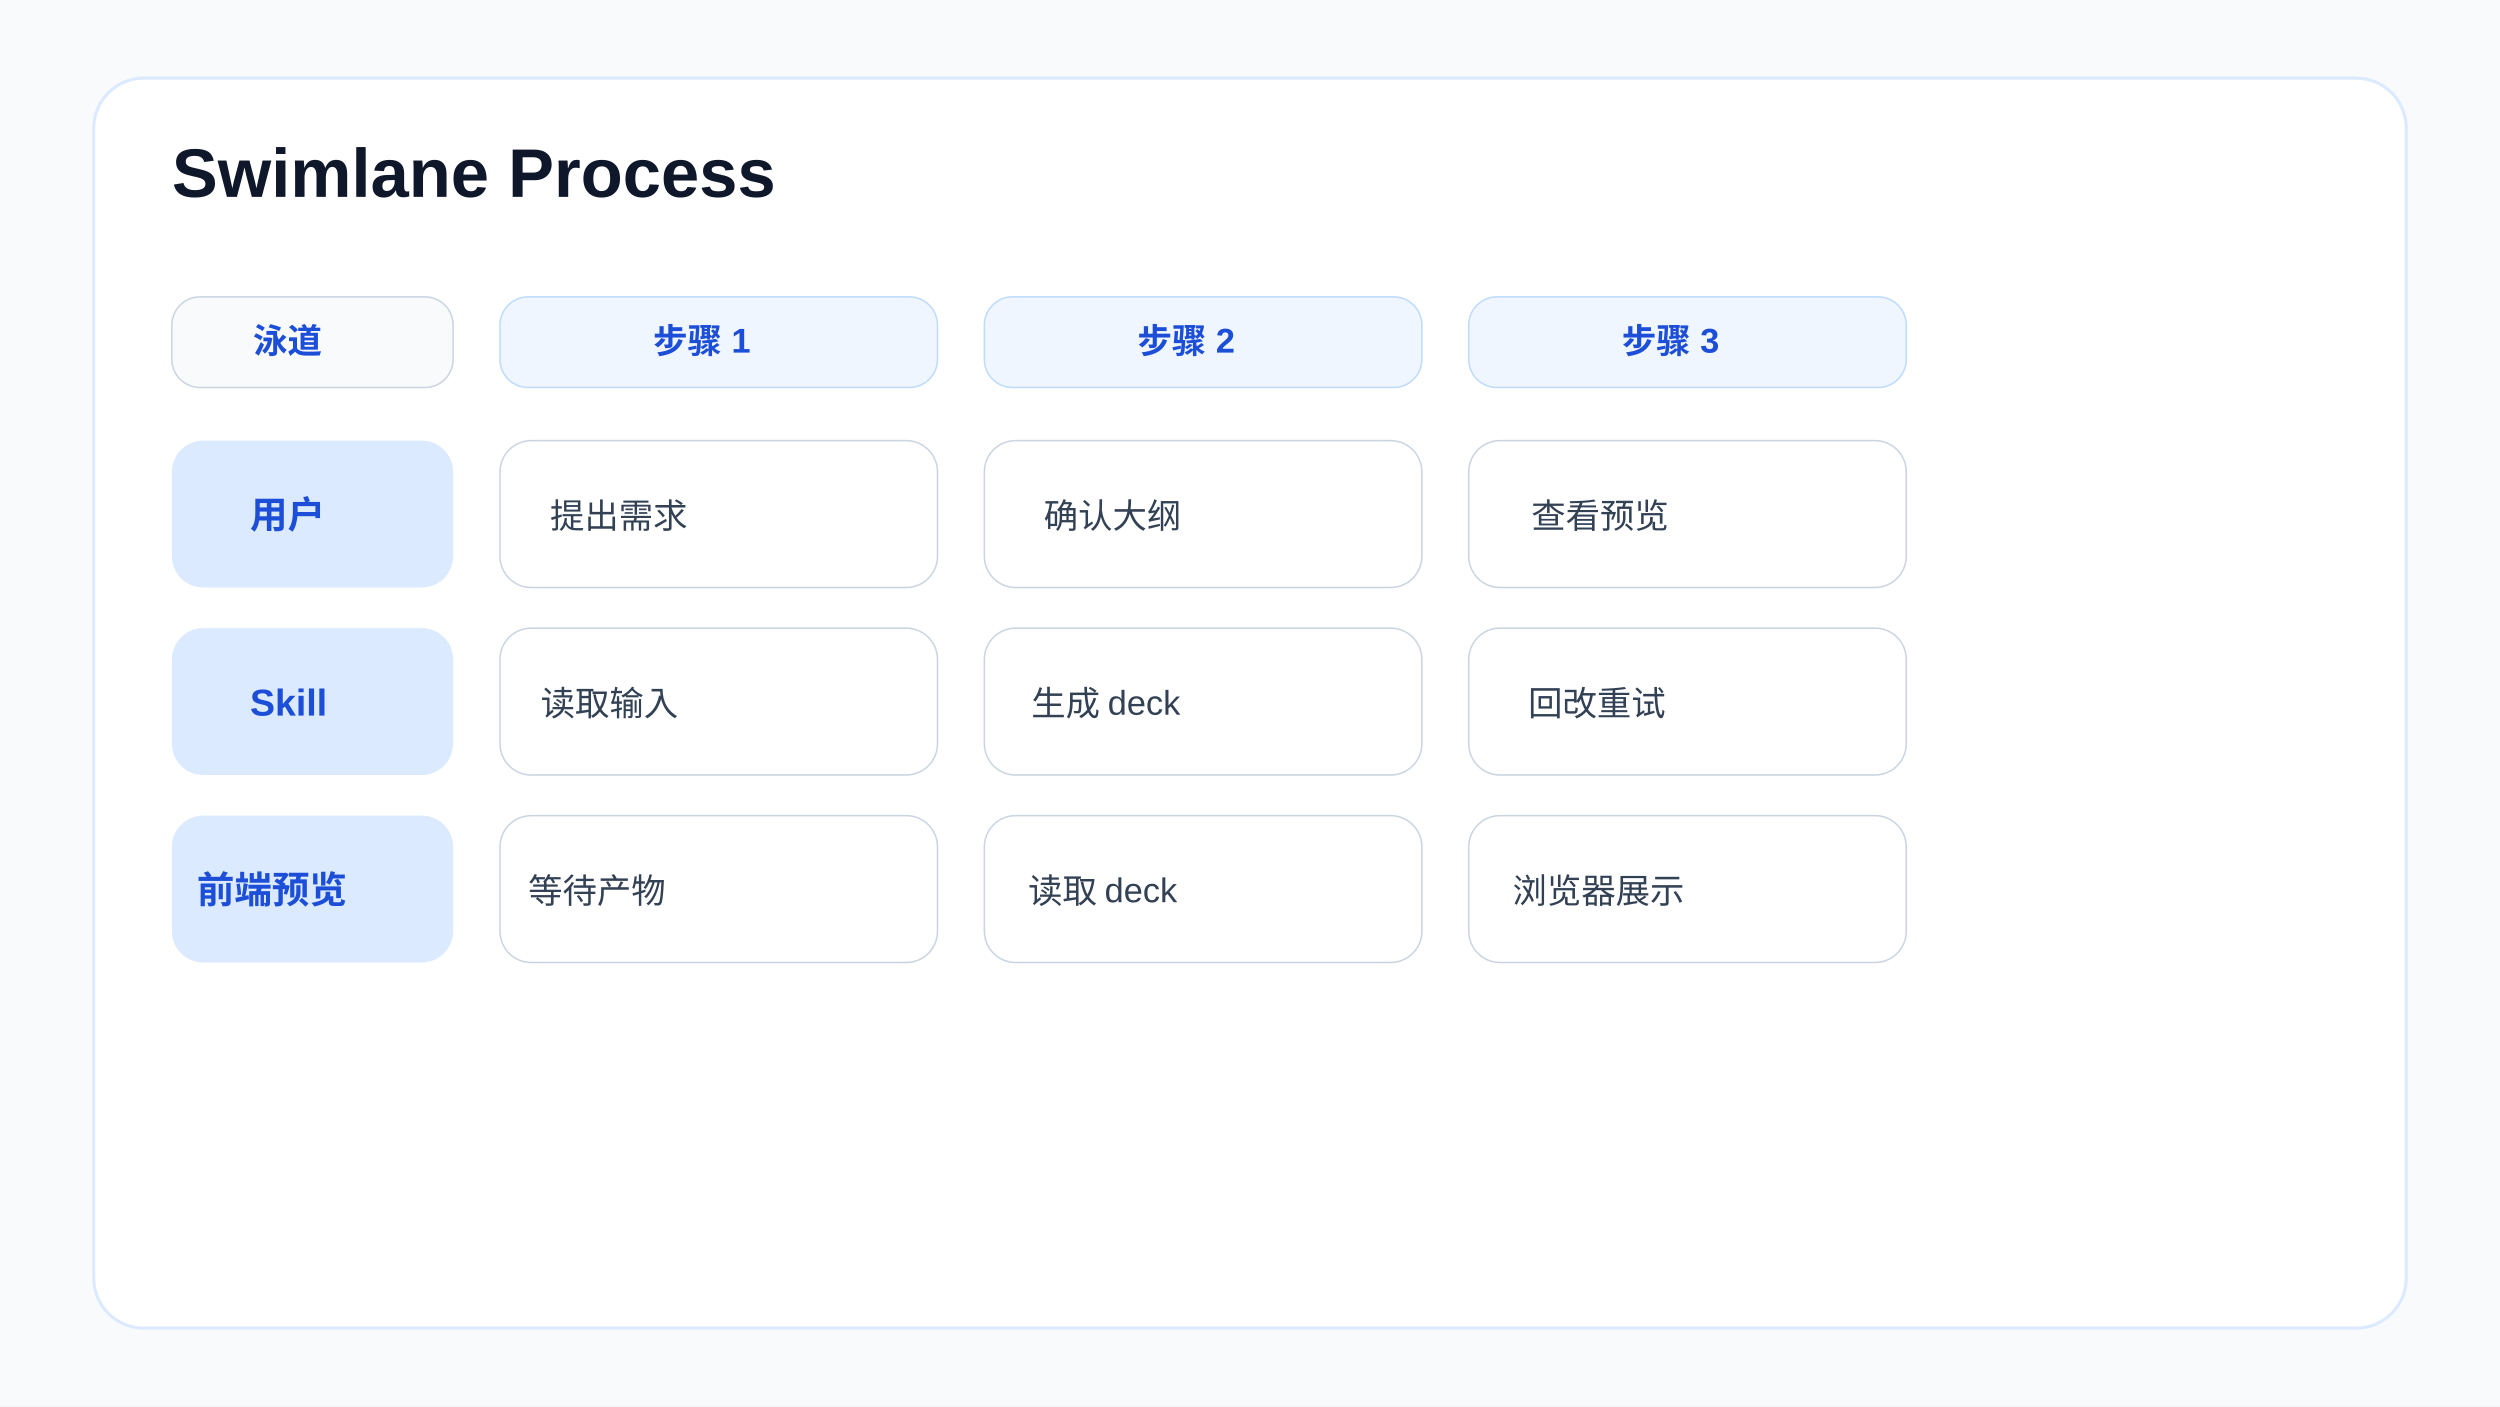
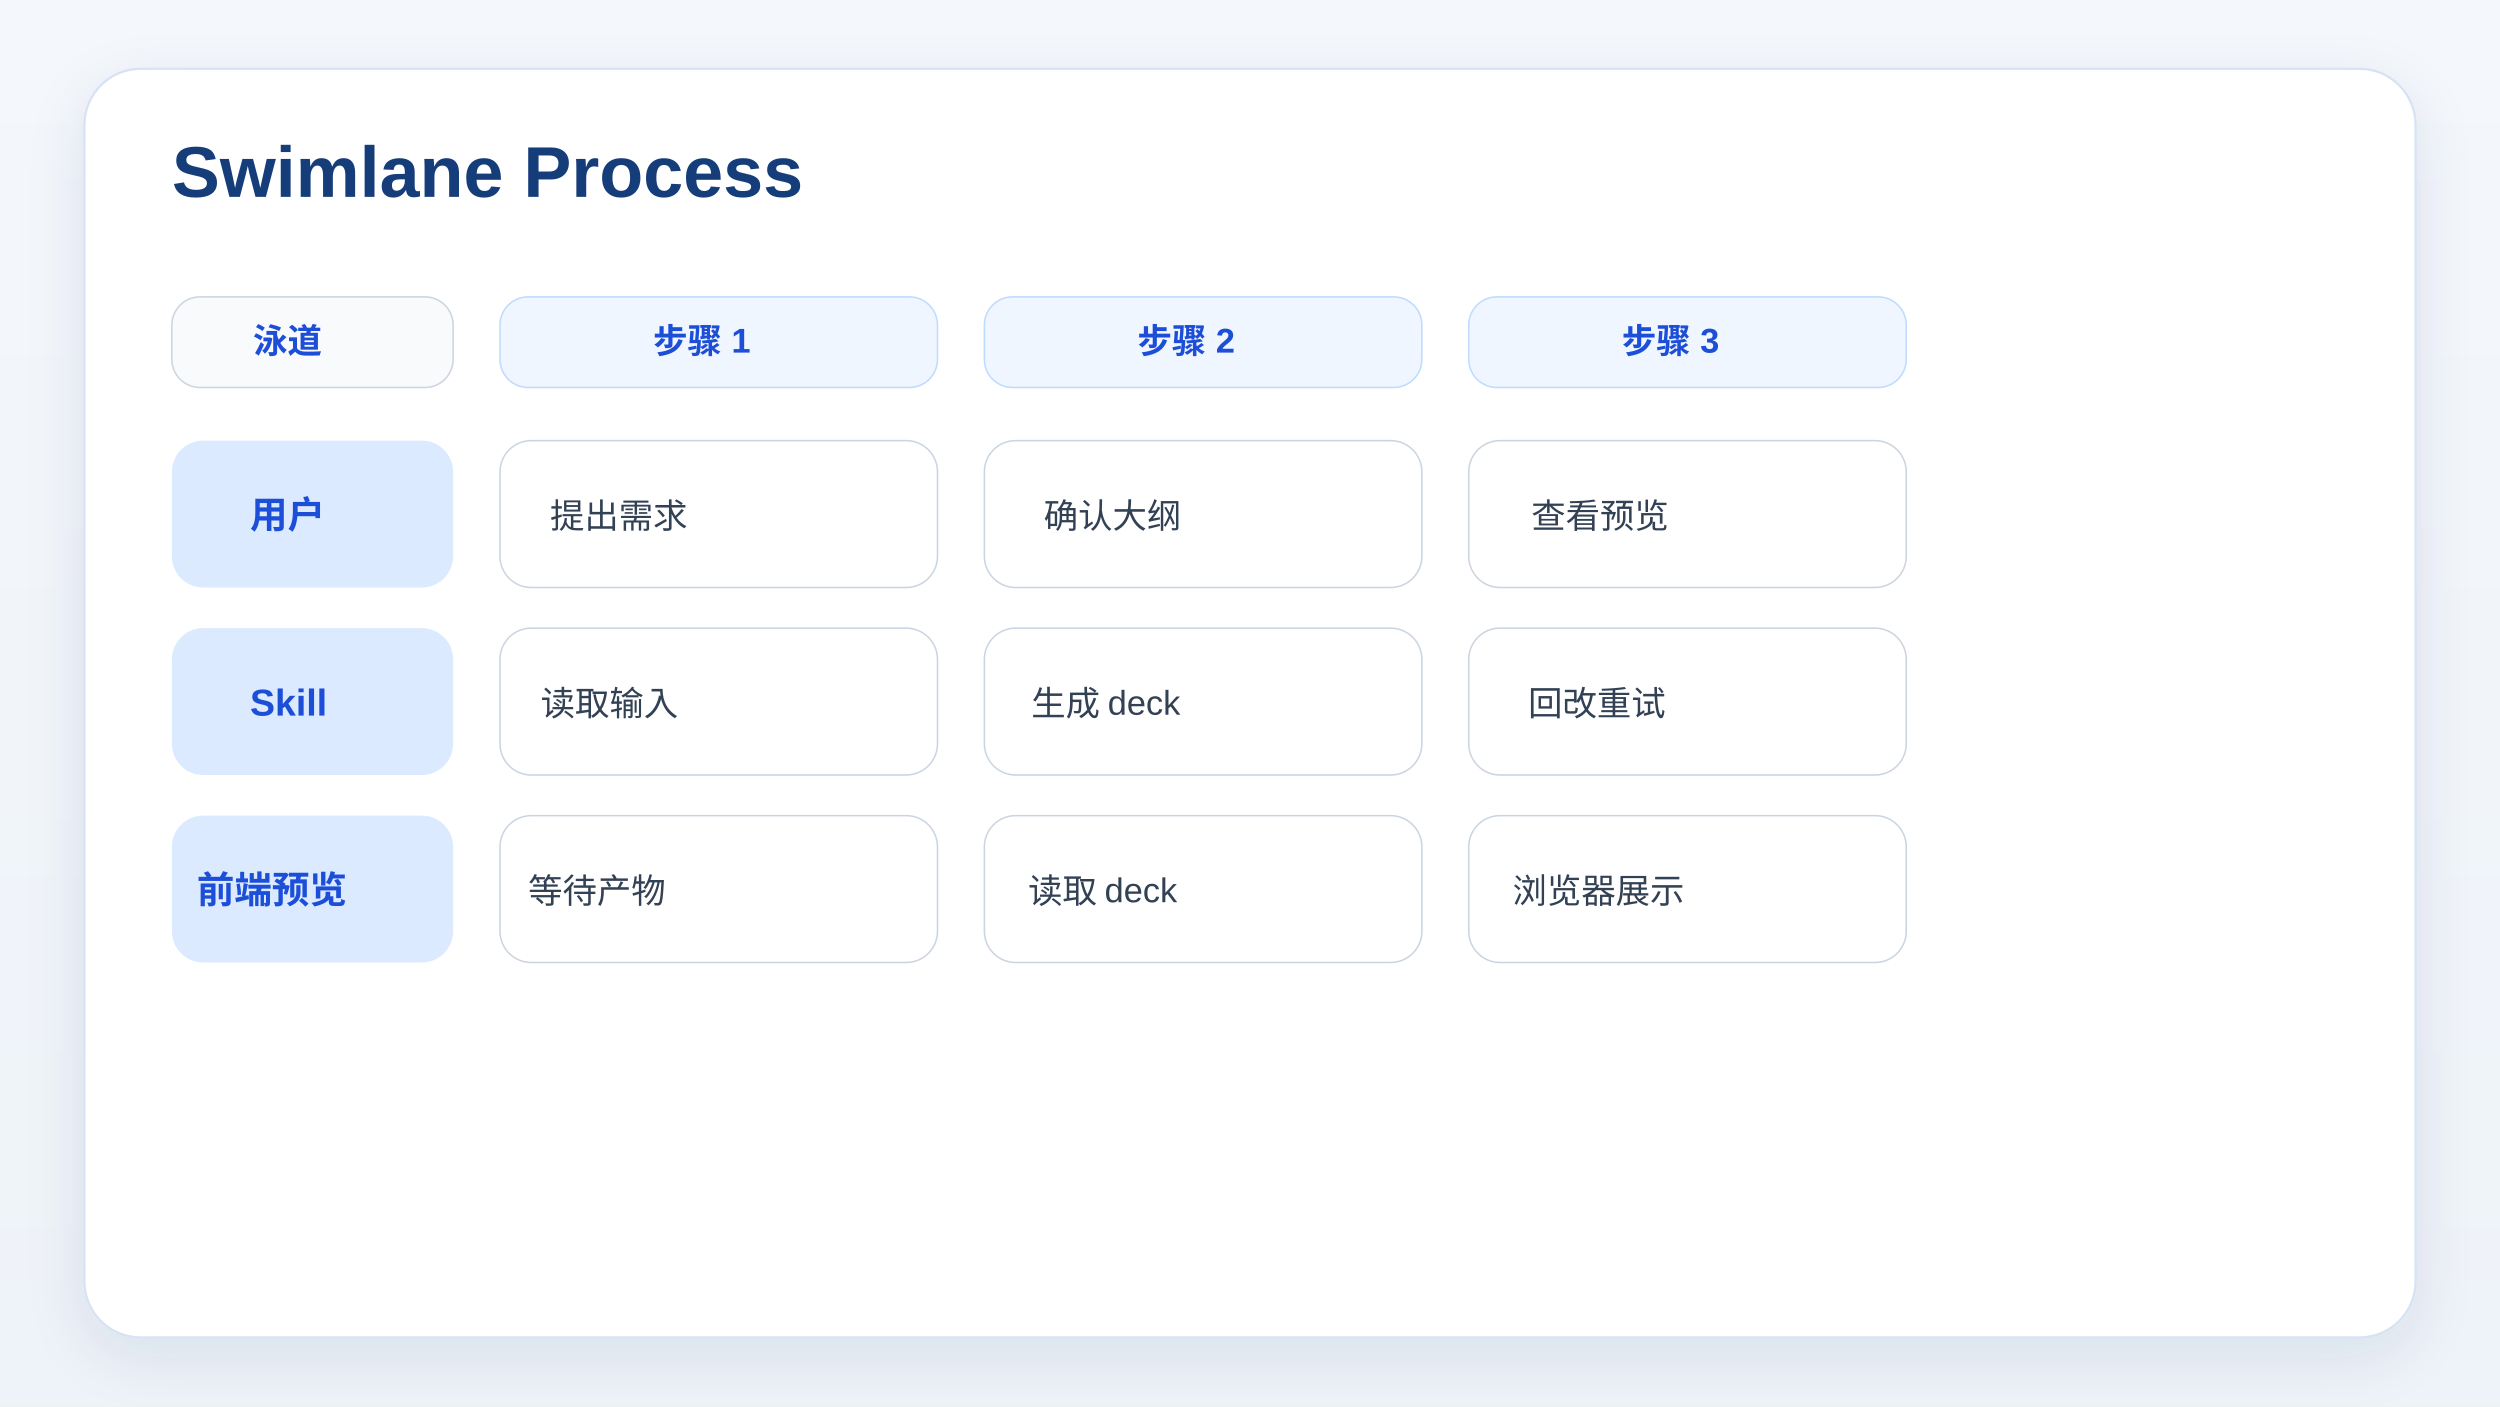
<svg xmlns="http://www.w3.org/2000/svg" width="1600" height="900" viewBox="0 0 1600 900">
-   <rect width="1600" height="900" fill="#f8fafc" />
-   <rect x="60" y="50" width="1480" height="800" rx="32" fill="#ffffff" stroke="#dbeafe" stroke-width="2" />
-   <text x="110" y="126" fill="#0f172a" font-size="44" font-family="Arial, sans-serif" font-weight="700">Swimlane Process</text>
+   <defs>
+     <linearGradient id="pageBg" x1="0" y1="0" x2="0" y2="1">
+       <stop offset="0%" stop-color="#f4f7fb" />
+       <stop offset="100%" stop-color="#eef3f9" />
+     </linearGradient>
+     <filter id="panelShadow" x="-10%" y="-10%" width="120%" height="120%">
+       <feDropShadow dx="0" dy="12" stdDeviation="18" flood-color="#1e3a5f" flood-opacity="0.10" />
+     </filter>
+   </defs>
+   <rect width="1600" height="900" fill="url(#pageBg)" />
+   <rect x="54" y="44" width="1492" height="812" rx="36" fill="#ffffff" stroke="#d7e3f4" stroke-width="1.5" filter="url(#panelShadow)" />
+   <text x="110" y="126" fill="#143d7a" font-size="46" font-family="Arial, sans-serif" font-weight="700">Swimlane Process</text>
  <rect x="110" y="190" width="180" height="58" rx="18" fill="#f8fafc" stroke="#cbd5e1" />
  <rect x="320" y="190" width="280" height="58" rx="18" fill="#eff6ff" stroke="#bfdbfe" />
  <rect x="630" y="190" width="280" height="58" rx="18" fill="#eff6ff" stroke="#bfdbfe" />
  <rect x="940" y="190" width="280" height="58" rx="18" fill="#eff6ff" stroke="#bfdbfe" />
  <text x="162" y="226" fill="#1d4ed8" font-size="22" font-family="Arial, sans-serif" font-weight="700">泳道</text>
  <text x="418" y="226" fill="#1d4ed8" font-size="22" font-family="Arial, sans-serif" font-weight="700">步骤 1</text>
  <text x="728" y="226" fill="#1d4ed8" font-size="22" font-family="Arial, sans-serif" font-weight="700">步骤 2</text>
  <text x="1038" y="226" fill="#1d4ed8" font-size="22" font-family="Arial, sans-serif" font-weight="700">步骤 3</text>
  <rect x="110" y="282" width="180" height="94" rx="20" fill="#dbeafe" />
  <rect x="320" y="282" width="280" height="94" rx="20" fill="#ffffff" stroke="#cbd5e1" />
  <rect x="630" y="282" width="280" height="94" rx="20" fill="#ffffff" stroke="#cbd5e1" />
  <rect x="940" y="282" width="280" height="94" rx="20" fill="#ffffff" stroke="#cbd5e1" />
  <text x="160" y="338" fill="#1d4ed8" font-size="24" font-family="Arial, sans-serif" font-weight="700">用户</text>
  <text x="352" y="338" fill="#334155" font-size="22" font-family="Arial, sans-serif">提出需求</text>
  <text x="668" y="338" fill="#334155" font-size="22" font-family="Arial, sans-serif">确认大纲</text>
  <text x="980" y="338" fill="#334155" font-size="22" font-family="Arial, sans-serif">查看预览</text>
  <rect x="110" y="402" width="180" height="94" rx="20" fill="#dbeafe" />
  <rect x="320" y="402" width="280" height="94" rx="20" fill="#ffffff" stroke="#cbd5e1" />
  <rect x="630" y="402" width="280" height="94" rx="20" fill="#ffffff" stroke="#cbd5e1" />
  <rect x="940" y="402" width="280" height="94" rx="20" fill="#ffffff" stroke="#cbd5e1" />
  <text x="160" y="458" fill="#1d4ed8" font-size="24" font-family="Arial, sans-serif" font-weight="700">Skill</text>
  <text x="346" y="458" fill="#334155" font-size="22" font-family="Arial, sans-serif">读取输入</text>
  <text x="660" y="458" fill="#334155" font-size="22" font-family="Arial, sans-serif">生成 deck</text>
  <text x="978" y="458" fill="#334155" font-size="22" font-family="Arial, sans-serif">回改重试</text>
  <rect x="110" y="522" width="180" height="94" rx="20" fill="#dbeafe" />
  <rect x="320" y="522" width="280" height="94" rx="20" fill="#ffffff" stroke="#cbd5e1" />
  <rect x="630" y="522" width="280" height="94" rx="20" fill="#ffffff" stroke="#cbd5e1" />
  <rect x="940" y="522" width="280" height="94" rx="20" fill="#ffffff" stroke="#cbd5e1" />
  <text x="126" y="578" fill="#1d4ed8" font-size="24" font-family="Arial, sans-serif" font-weight="700">前端预览</text>
  <text x="338" y="578" fill="#334155" font-size="22" font-family="Arial, sans-serif">等待产物</text>
  <text x="658" y="578" fill="#334155" font-size="22" font-family="Arial, sans-serif">读取 deck</text>
  <text x="968" y="578" fill="#334155" font-size="22" font-family="Arial, sans-serif">浏览器展示</text>
</svg>
